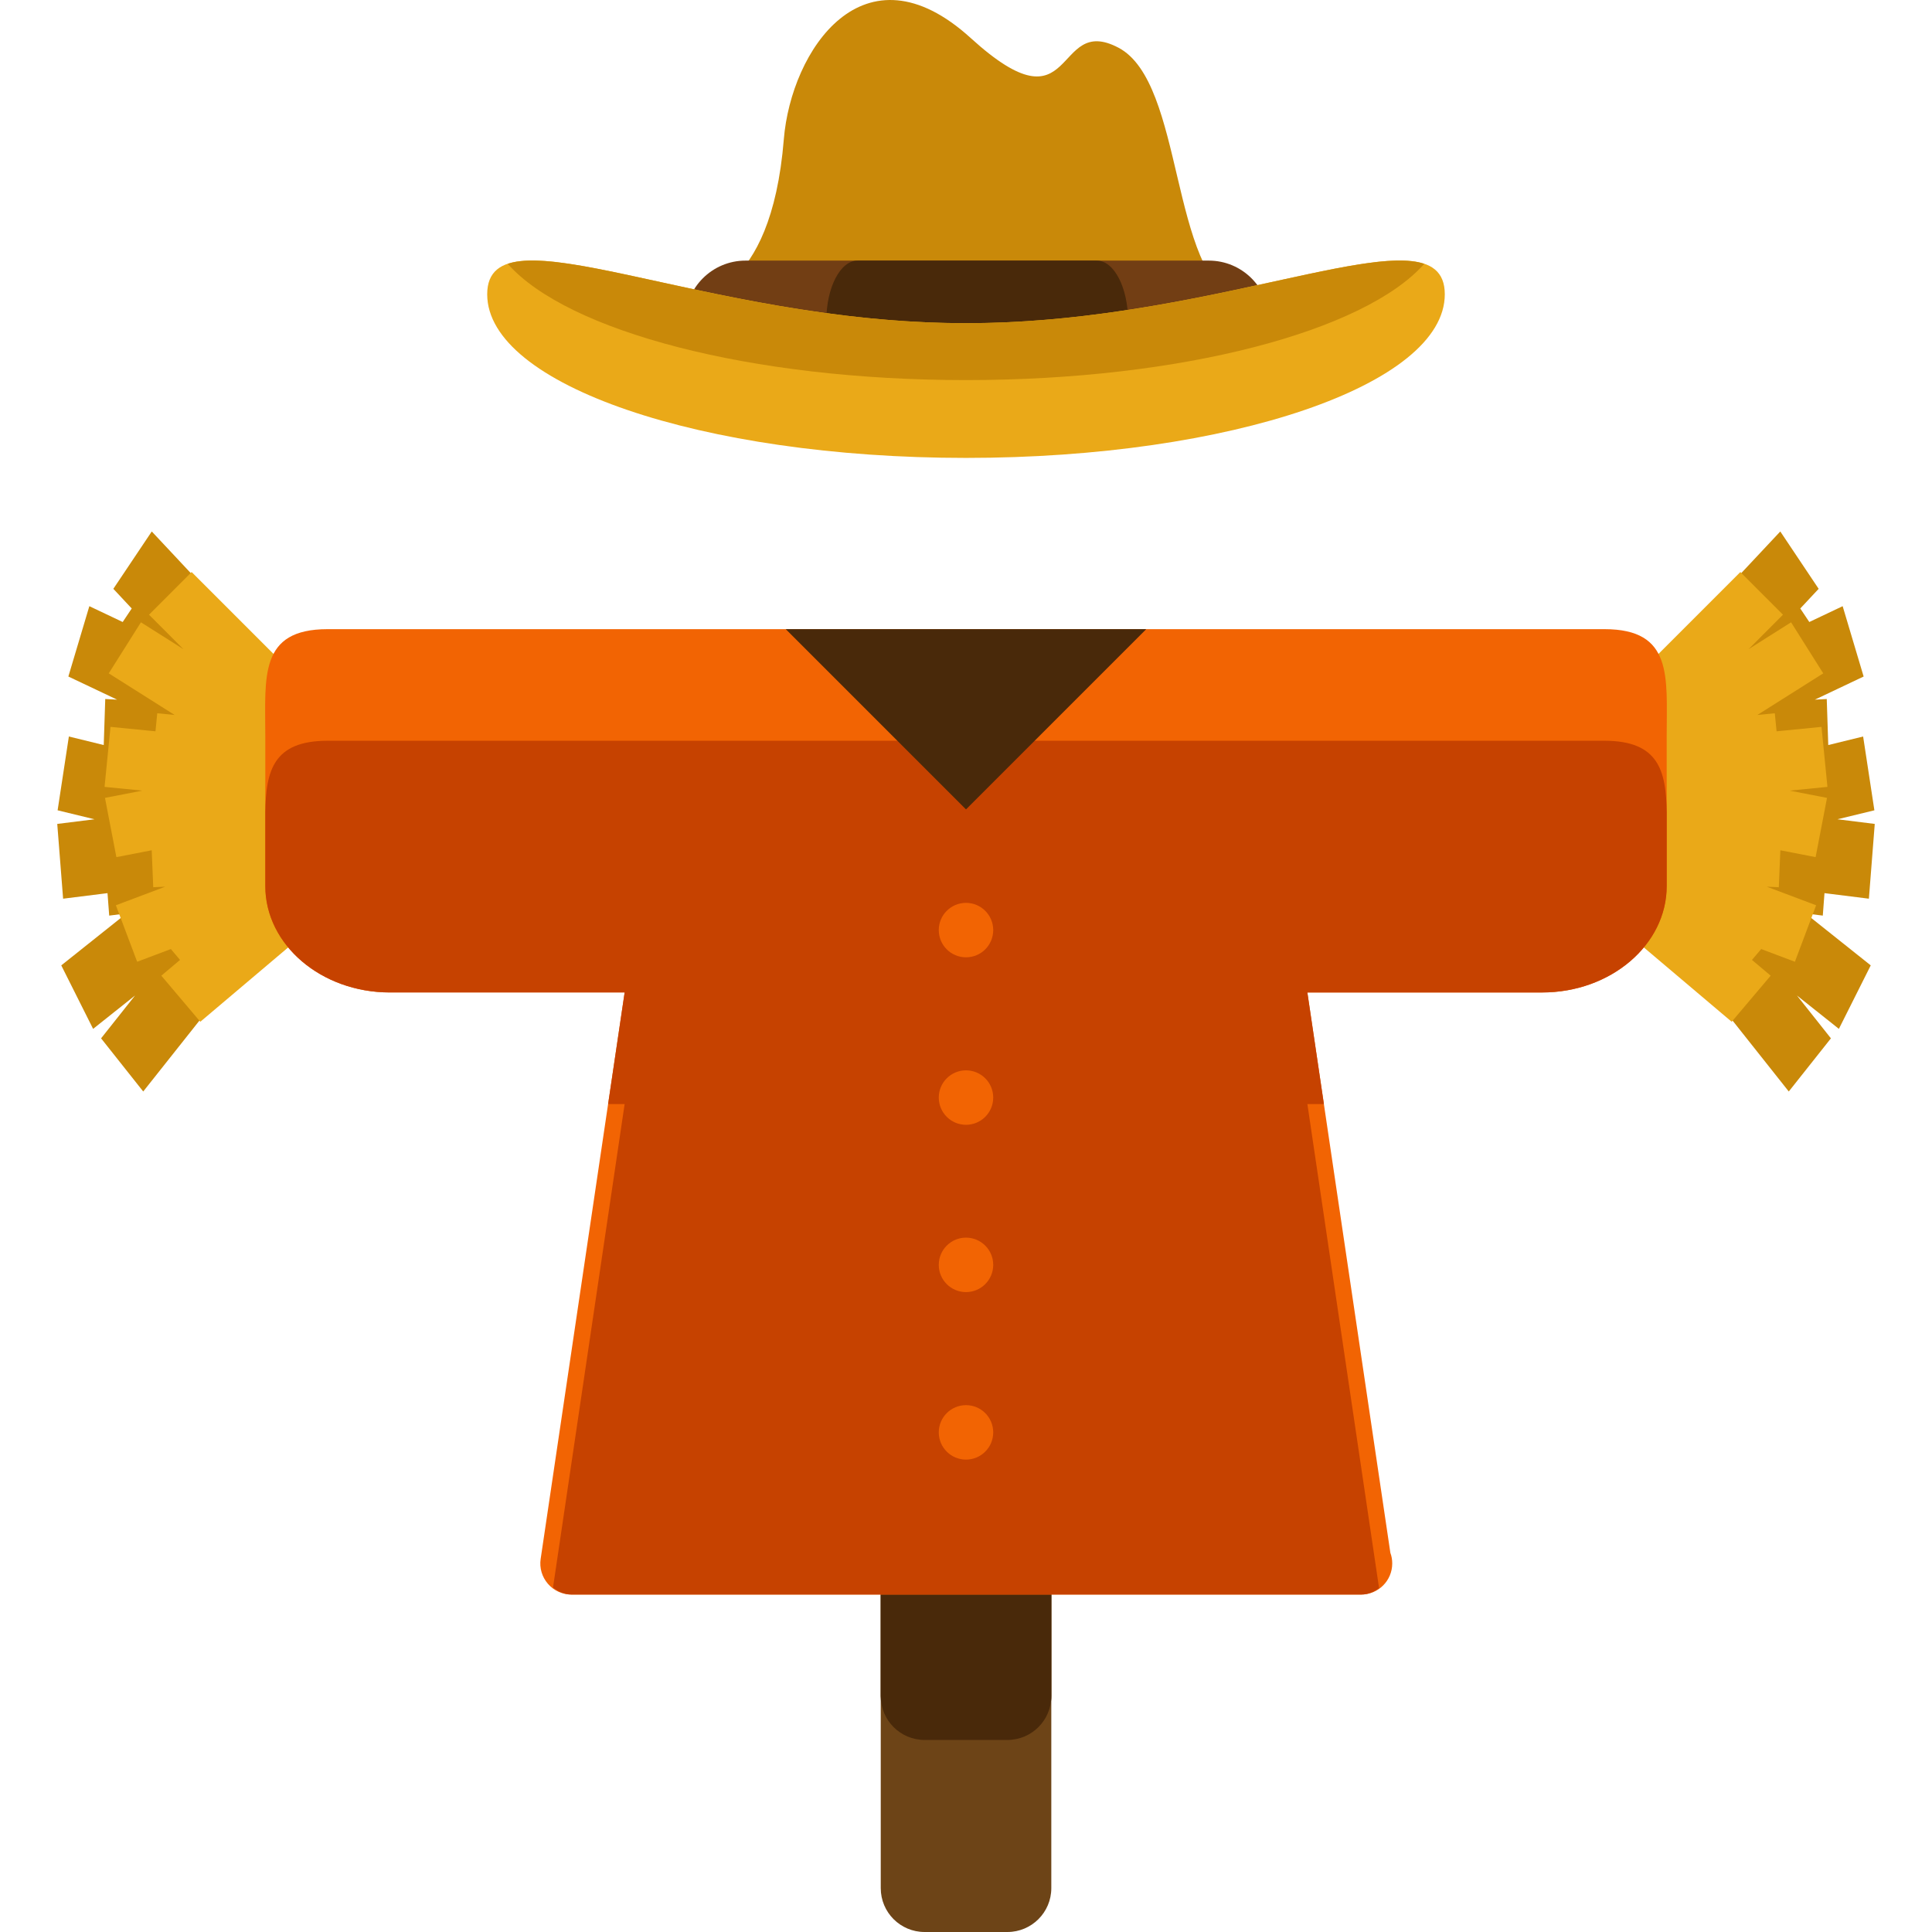
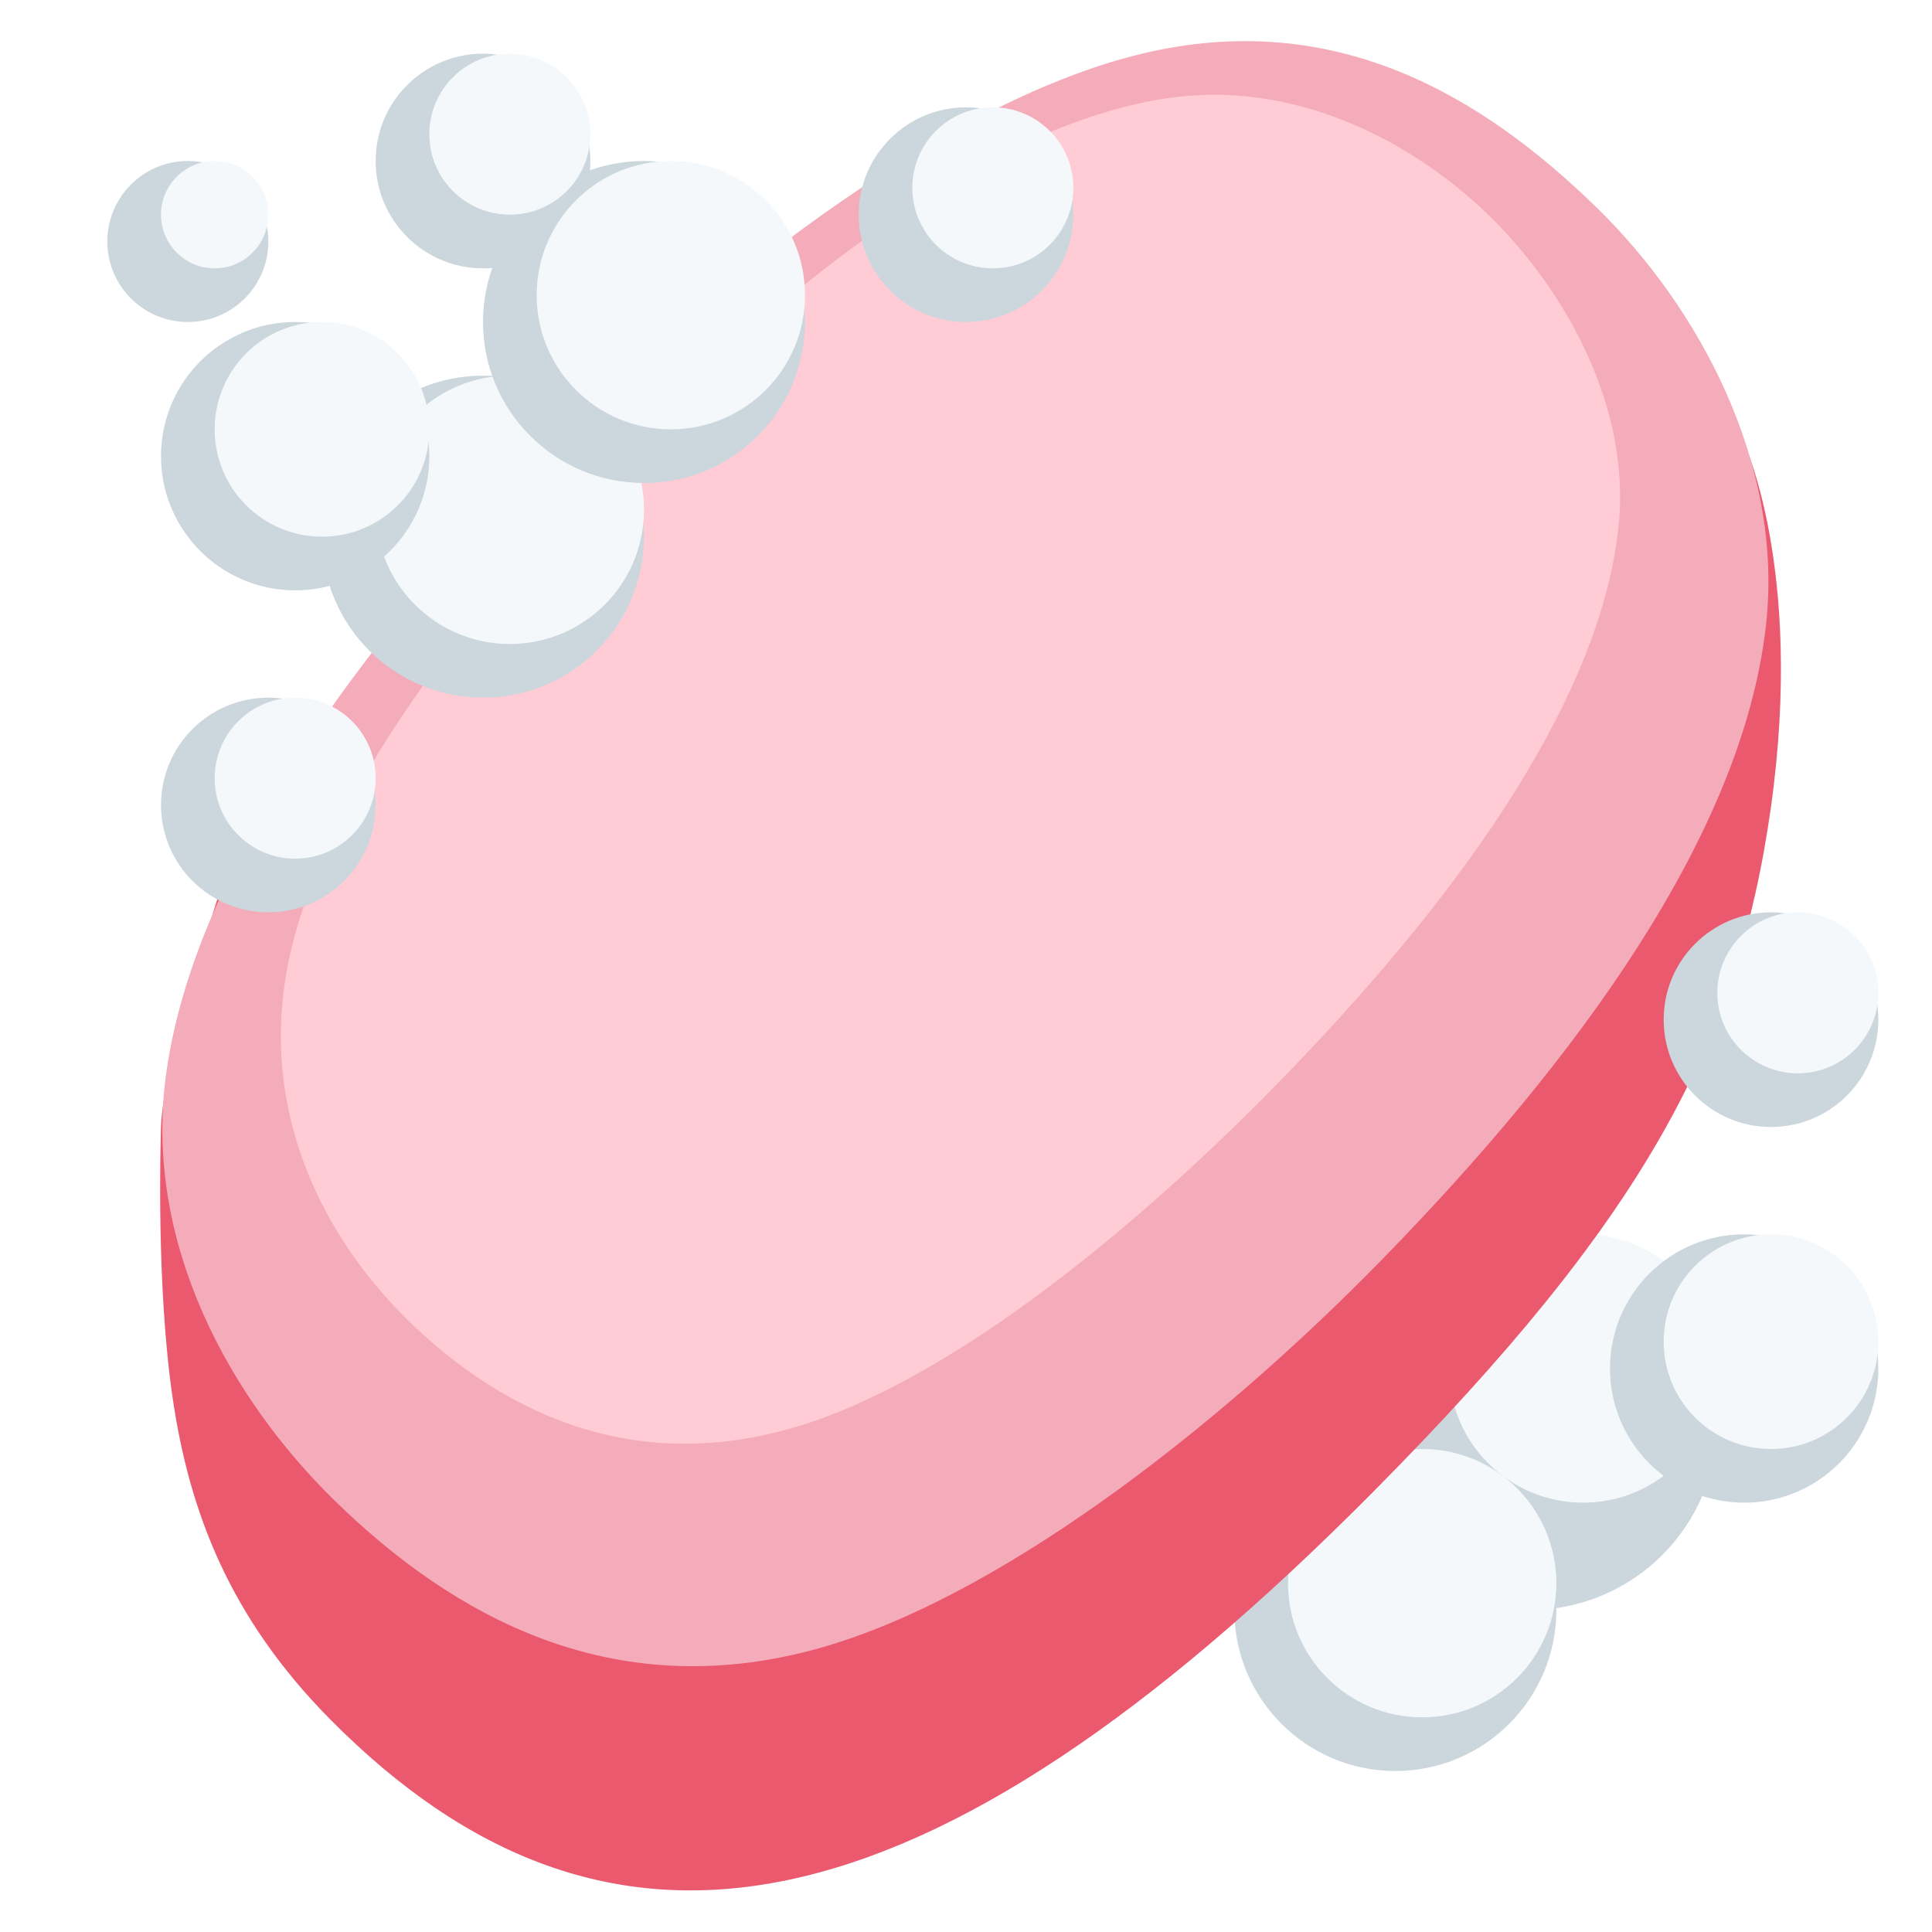
- <svg xmlns="http://www.w3.org/2000/svg" height="800px" width="800px" version="1.1" id="Layer_1" viewBox="0 0 504.131 504.131" xml:space="preserve">
-   <polygon style="fill:#C98909;" points="69.218,184.627 73.574,184.863 72.897,204.437 64.468,203.988 63.279,205.761 62.94,205.414   61.467,215.118 72.881,213.693 74.401,233.204 62.854,234.637 70.006,243.656 37.372,284.813 26.376,270.942 35.237,259.765   24.296,268.469 15.986,251.904 32.992,238.355 28.495,238.915 28.053,233.054 16.467,234.503 14.938,214.992 24.666,213.779   15.033,211.44 17.971,192.181 27.069,194.41 27.463,182.398 30.558,182.563 17.837,176.529 23.312,158.176 32.016,162.304   34.371,158.775 29.574,153.647 39.601,138.681 74.835,176.285 " />
-   <polygon style="fill:#EAA918;" points="82.262,229.722 86.666,229.533 86.004,213.811 77.465,214.165 76.252,212.747   75.914,213.023 74.401,205.233 85.972,206.375 87.524,190.708 75.819,189.542 83.05,182.319 50.006,149.267 38.884,160.397   47.848,169.385 36.773,162.382 28.376,175.702 45.572,186.565 41.035,186.116 40.57,190.826 28.833,189.668 27.282,205.327   37.143,206.304 27.392,208.195 30.369,223.657 39.585,221.869 39.987,231.51 43.098,231.376 30.235,236.221 35.789,250.958   44.587,247.642 46.974,250.478 42.098,254.59 52.267,266.618 87.957,236.425 " />
-   <polygon style="fill:#C98909;" points="434.912,184.627 430.556,184.863 431.234,204.437 439.662,203.988 440.851,205.761   441.174,205.414 442.663,215.118 431.25,213.693 429.729,233.204 441.277,234.637 434.125,243.656 466.759,284.813 477.755,270.942   468.893,259.765 479.834,268.469 488.145,251.904 471.138,238.355 475.636,238.915 476.077,233.054 487.664,234.503   489.192,214.992 479.464,213.779 489.098,211.44 486.16,192.181 477.062,194.41 476.668,182.398 473.572,182.563 486.293,176.529   480.819,158.176 472.115,162.304 469.76,158.775 474.557,153.647 464.545,138.681 429.296,176.285 " />
-   <polygon style="fill:#EAA918;" points="421.868,229.722 417.465,229.533 418.127,213.811 426.665,214.165 427.878,212.747   428.217,213.023 429.729,205.233 418.158,206.375 416.622,190.708 428.327,189.542 421.08,182.319 454.124,149.267 465.246,160.397   456.282,169.385 467.357,162.382 475.754,175.702 458.559,186.565 463.112,186.116 463.576,190.826 475.297,189.668   476.849,205.327 466.987,206.304 476.739,208.195 473.761,223.657 464.561,221.869 464.159,231.51 461.032,231.376 473.895,236.221   468.358,250.958 459.559,247.642 457.157,250.478 462.033,254.59 451.863,266.618 416.173,236.425 " />
-   <g>
-     <path style="fill:#6D4417;" d="M274.325,492.685c0,6.325-5.136,11.445-11.445,11.445h-21.63c-6.309,0-11.429-5.12-11.429-11.445   V328.664c0-6.325,5.12-11.445,11.429-11.445h21.63c6.309,0,11.445,5.12,11.445,11.445V492.685z" />
-     <path style="fill:#6D4417;" d="M274.325,442.572c0,6.325-5.136,11.445-11.445,11.445h-21.63c-6.309,0-11.429-5.12-11.429-11.445   V278.543c0-6.325,5.12-11.445,11.429-11.445h21.63c6.309,0,11.445,5.12,11.445,11.445V442.572z" />
-   </g>
-   <path style="fill:#49290A;" d="M274.325,442.572c0,6.325-5.136,11.445-11.445,11.445h-21.63c-6.309,0-11.429-5.12-11.429-11.445  V278.543c0-6.325,5.12-11.445,11.429-11.445h21.63c6.309,0,11.445,5.12,11.445,11.445V442.572z" />
-   <path style="fill:#F26403;" d="M418.662,164.17H85.484c-17.936,0-16.258,12.453-16.258,27.758v39.282  c0,15.305,14.588,27.758,32.508,27.758h61.259l-21.914,147.803c-0.354,2.332,0.339,4.71,1.89,6.498  c1.536,1.788,3.781,2.812,6.152,2.812h205.879c0.063,0,0.142,0,0.165,0c4.49,0,8.121-3.631,8.121-8.121  c0-0.977-0.165-1.906-0.488-2.773l-21.662-146.211h61.259c17.92,0,32.508-12.453,32.508-27.758v-39.282  C434.912,176.624,436.59,164.17,418.662,164.17z" />
-   <path style="fill:#C64200;" d="M418.662,193.291H85.484c-14.202,0-16.093,7.861-16.258,18.7v9.058v10.161  c0,15.305,14.588,27.758,32.508,27.758h61.259l-4.309,29.121h4.309l-18.692,126.165c1.402,1.071,3.033,1.82,4.829,1.82h205.879  c0.063,0,0.142,0,0.165,0c1.788,0,3.356-0.693,4.679-1.662L341.145,288.09h4.309l-4.309-29.121h61.259  c17.92,0,32.508-12.453,32.508-27.758V221.05v-9.058C434.739,201.153,432.849,193.291,418.662,193.291z" />
-   <polygon style="fill:#49290A;" points="252.065,211.204 299.098,164.17 205.032,164.17 " />
-   <path style="fill:#C98909;" d="M181.157,77.485c0,0,19.999,0.339,23.371-41.141c1.89-23.142,20.834-51.814,48.766-26.419  c27.924,25.403,21.323-6.601,38.581,2.536c17.274,9.145,13.217,58.919,31.508,66.536c18.274,7.617-84.834,18.282-84.834,18.282  l-51.31-17.266L181.157,77.485z" />
-   <path style="fill:#723E14;" d="M331.173,83.747c0,8.696-7.05,15.746-15.754,15.746H194.54c-8.696,0-15.754-7.058-15.754-15.746l0,0  c0-8.696,7.058-15.746,15.754-15.746h120.879C324.123,68.001,331.173,75.043,331.173,83.747L331.173,83.747z" />
-   <path style="fill:#49290A;" d="M294.356,83.747c0,8.696-3.663,15.746-8.153,15.746h-62.448c-4.49,0-8.137-7.058-8.137-15.746l0,0  c0-8.696,3.647-15.746,8.137-15.746h62.448C290.694,68.001,294.356,75.043,294.356,83.747L294.356,83.747z" />
-   <path style="fill:#EAA918;" d="M377.001,76.792c0,23.584-55.942,42.693-124.936,42.693c-69.018,0-124.936-19.109-124.936-42.693  c0-23.576,55.926,7.538,124.936,7.538C321.067,84.33,377.001,53.216,377.001,76.792z" />
-   <path style="fill:#C98909;" d="M252.065,84.33c-56.415,0-104.031-20.756-119.572-15.478c15.541,17.558,63.157,30.326,119.572,30.326  c56.399,0,104.031-12.769,119.572-30.326C356.096,63.574,308.464,84.33,252.065,84.33z" />
-   <g>
-     <circle style="fill:#F26403;" cx="252.065" cy="242.695" r="7.105" />
-     <circle style="fill:#F26403;" cx="252.065" cy="286.397" r="7.105" />
-     <circle style="fill:#F26403;" cx="252.065" cy="330.051" r="7.105" />
-     <circle style="fill:#F26403;" cx="252.065" cy="373.76" r="7.105" />
-   </g>
+ <svg xmlns="http://www.w3.org/2000/svg" width="800px" height="800px" viewBox="0 0 36 36" aria-hidden="true" role="img" class="iconify iconify--twemoji" preserveAspectRatio="xMidYMid meet">
+   <circle fill="#CCD6DD" cx="28.5" cy="26.5" r="3.5" />
+   <circle fill="#F5F8FA" cx="29.5" cy="25.5" r="2.5" />
+   <circle fill="#CCD6DD" cx="26" cy="30" r="3" />
+   <circle fill="#F5F8FA" cx="26.5" cy="29.5" r="2.5" />
+   <path fill="#EA596E" d="M32.469 8.188s1.156 2.375.531 6.844s-2.428 7.734-7.384 12.737c-8.411 8.493-14.321 9.461-19.461 4.271c-1.883-1.901-2.627-3.883-2.936-5.977S2.991 21.306 3 21c.034-1.234 1.188-4.667 1.188-4.667l28.281-8.145z" />
+   <path fill="#F4ABBA" d="M10.261 8.358C13.468 5.076 17.79 1.834 21.281 1c3.582-.856 6.319.766 8.484 2.881c1.87 1.827 3.482 4.751 3.141 7.775c-.438 3.889-3.512 8.087-7.167 11.827c-3.095 3.167-7.228 6.373-10.614 7.267c-3.723.982-6.652-.602-8.891-2.79c-1.933-1.889-3.565-4.781-3.141-7.929c.515-3.813 3.608-8.031 7.168-11.673z" />
+   <path fill="#FFCCD6" d="M11.626 8.375c3.179-3.24 6.801-6.001 10.03-6.531c2.428-.399 4.675.785 6.111 2.193c1.363 1.337 2.642 3.525 2.389 5.807c-.368 3.319-3.118 7.05-6.418 10.414c-2.682 2.734-6.094 5.501-8.926 6.336c-3.049.9-5.481-.297-7.215-1.998c-1.618-1.587-2.826-3.994-2.191-6.815c.678-3.01 3.345-6.475 6.22-9.406z" />
+   <circle fill="#CCD6DD" cx="9" cy="10" r="3" />
+   <circle fill="#F5F8FA" cx="9.5" cy="9.5" r="2.5" />
+   <circle fill="#CCD6DD" cx="5.5" cy="8.5" r="2.5" />
+   <circle fill="#CCD6DD" cx="12" cy="6" r="3" />
+   <circle fill="#CCD6DD" cx="9" cy="3" r="2" />
+   <circle fill="#CCD6DD" cx="3.5" cy="4.5" r="1.5" />
+   <circle fill="#CCD6DD" cx="18" cy="4" r="2" />
+   <circle fill="#CCD6DD" cx="5" cy="15" r="2" />
+   <circle fill="#CCD6DD" cx="32.5" cy="25.5" r="2.5" />
+   <circle fill="#CCD6DD" cx="33" cy="19" r="2" />
+   <circle fill="#F5F8FA" cx="6" cy="8" r="2" />
+   <circle fill="#F5F8FA" cx="5.5" cy="14.5" r="1.5" />
+   <circle fill="#F5F8FA" cx="12.5" cy="5.5" r="2.5" />
+   <circle fill="#F5F8FA" cx="9.5" cy="2.5" r="1.5" />
+   <circle fill="#F5F8FA" cx="4" cy="4" r="1" />
+   <circle fill="#F5F8FA" cx="18.5" cy="3.5" r="1.5" />
+   <circle fill="#F5F8FA" cx="33" cy="25" r="2" />
+   <circle fill="#F5F8FA" cx="33.5" cy="18.5" r="1.5" />
</svg>
